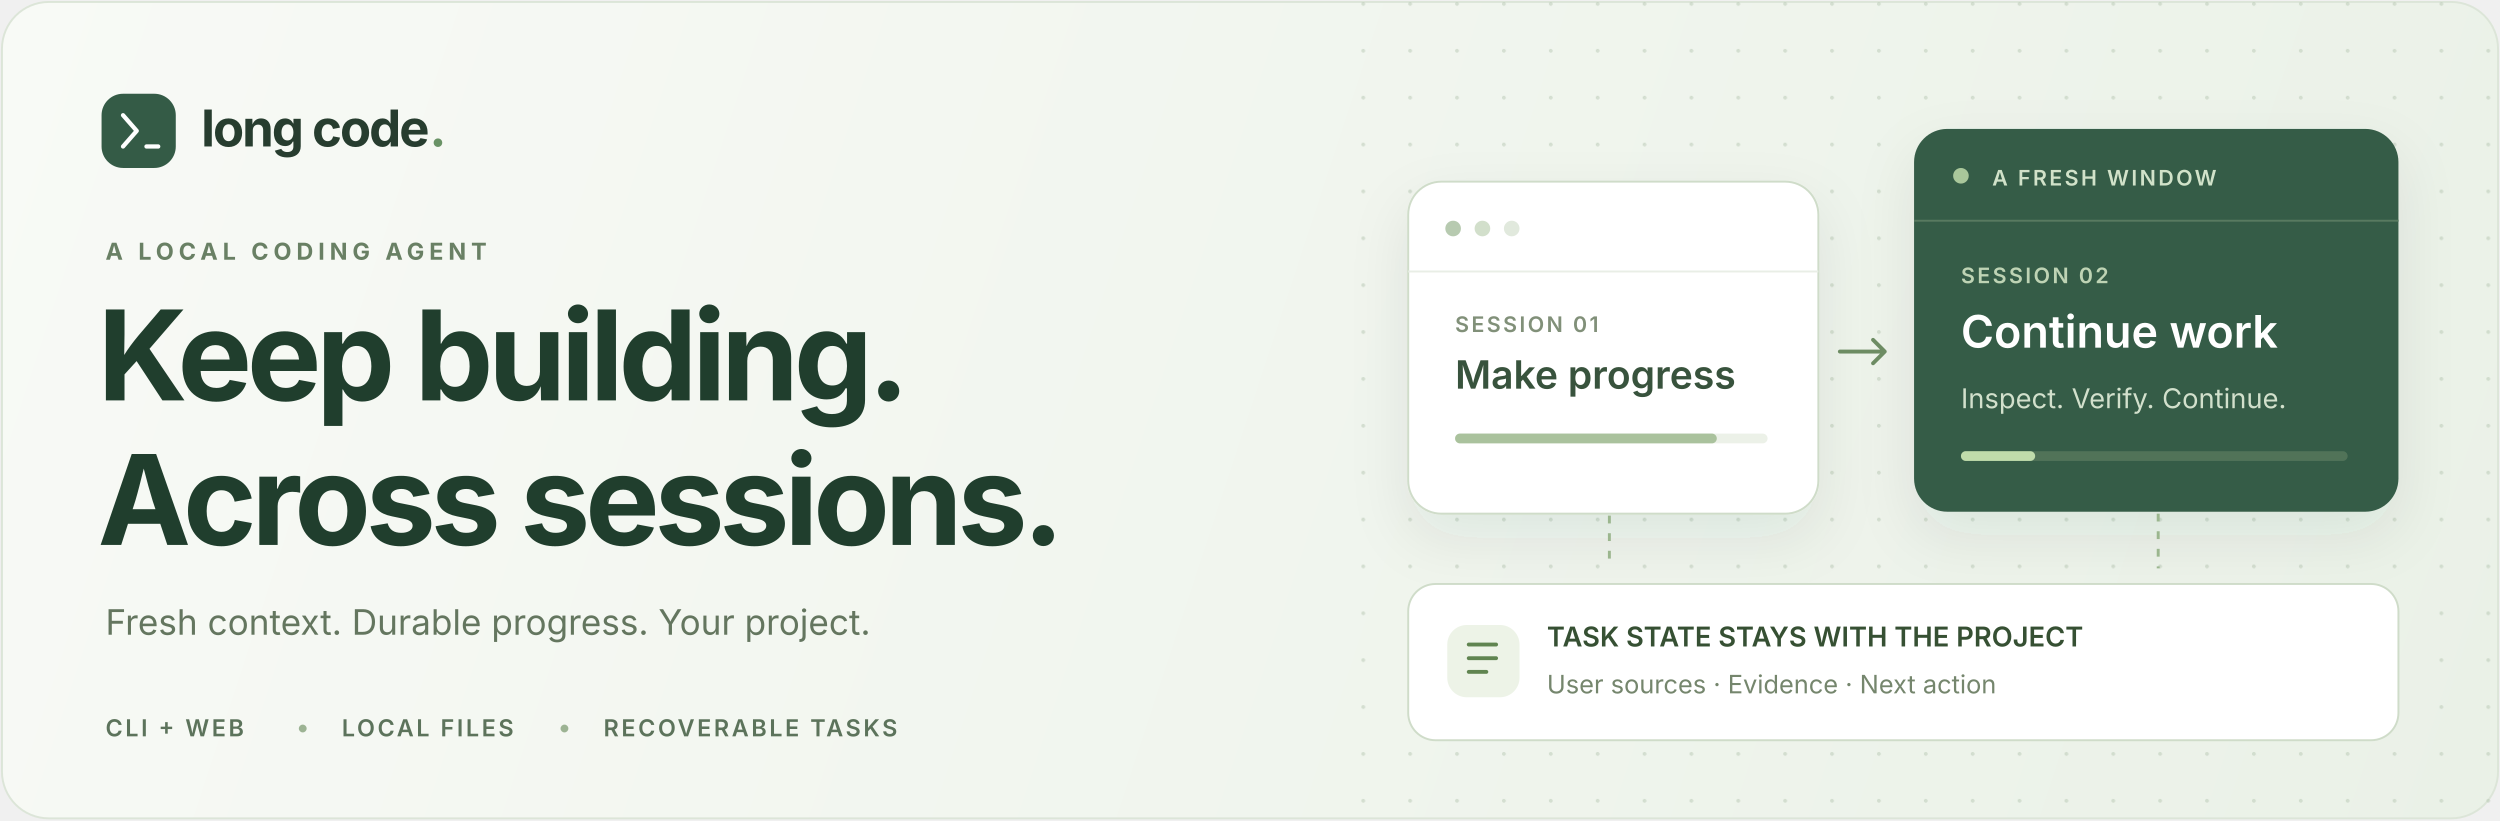
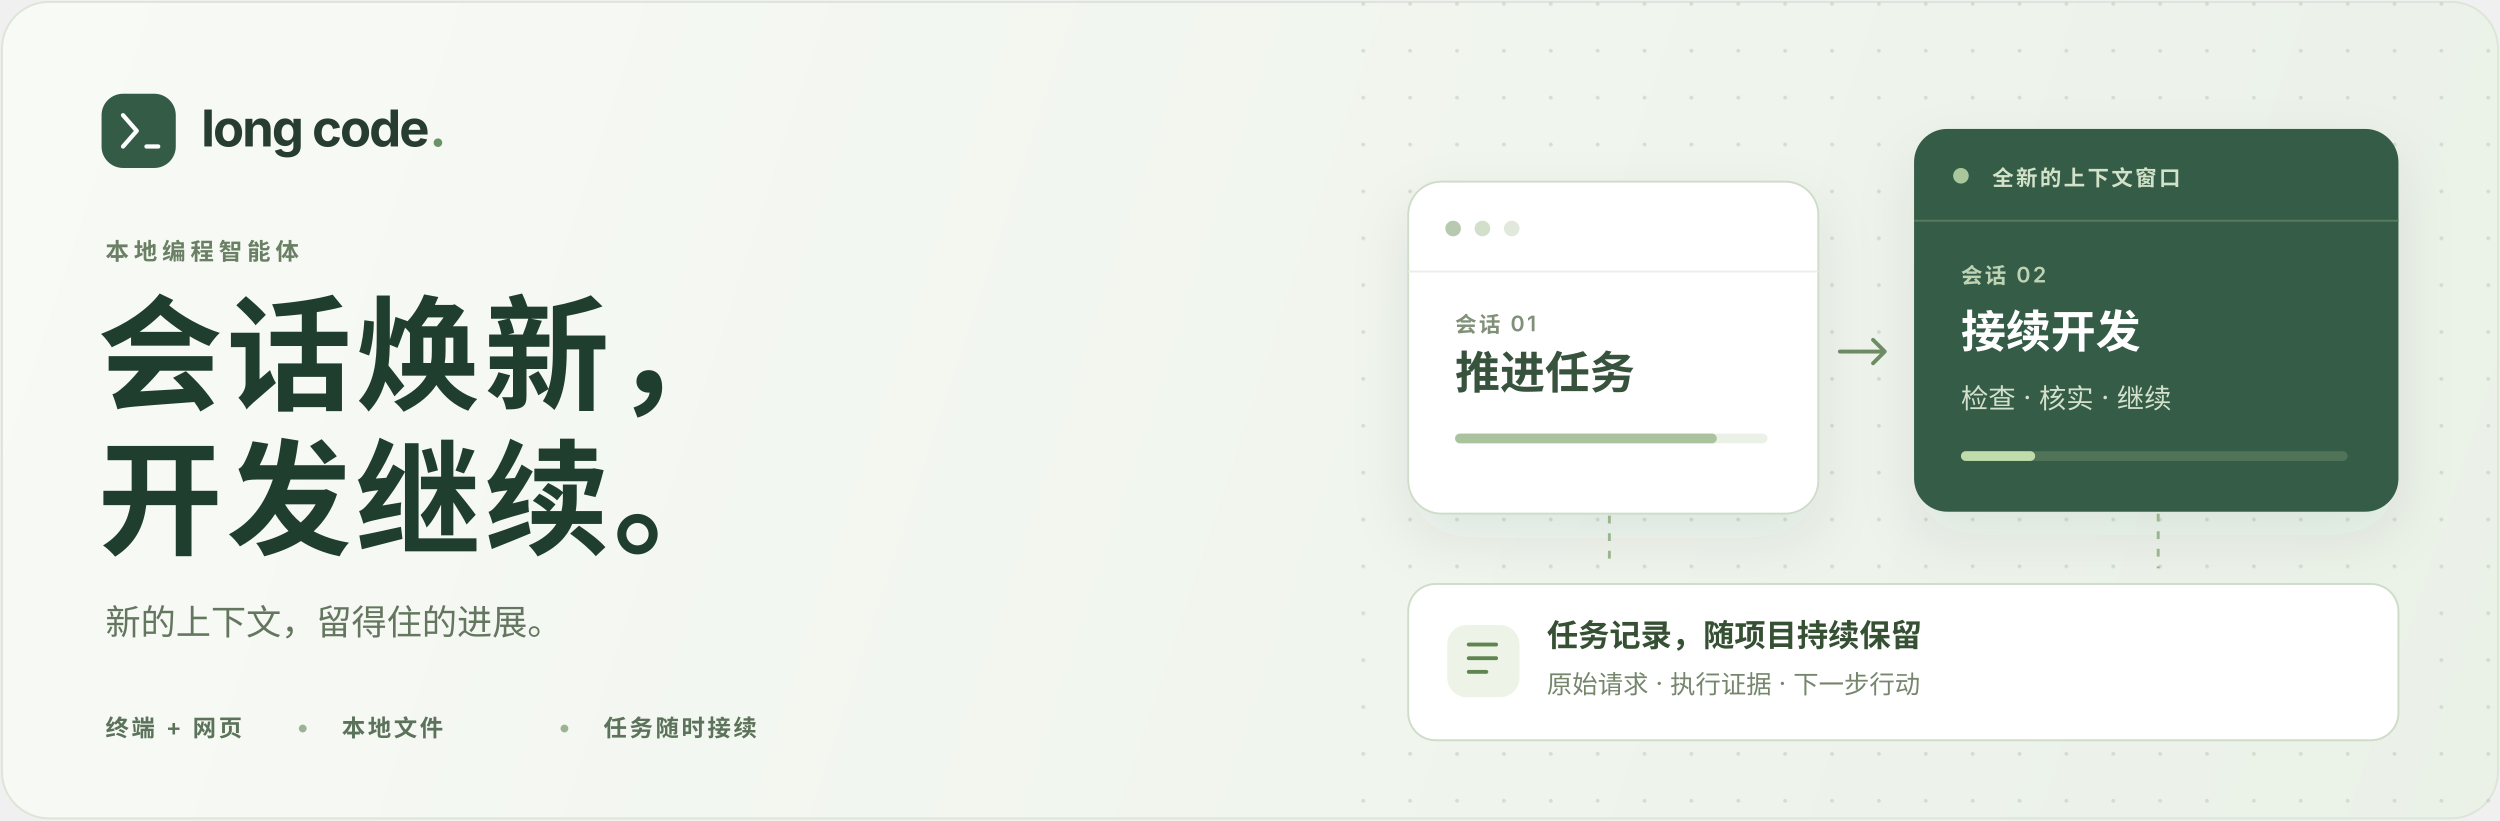
<svg xmlns="http://www.w3.org/2000/svg" width="1280" height="420" viewBox="0 0 1280 420" fill="none" role="img" aria-labelledby="title desc">
  <defs>
    <linearGradient id="bg" x1="0" y1="0" x2="1280" y2="420" gradientUnits="userSpaceOnUse">
      <stop stop-color="#F8FAF6" />
      <stop offset="1" stop-color="#EAF1E7" />
    </linearGradient>
    <pattern id="dots" width="24" height="24" patternUnits="userSpaceOnUse">
      <circle cx="2" cy="2" r="1" fill="#B9C9B5" opacity=".5" />
    </pattern>
    <filter id="shadow" x="-20%" y="-30%" width="150%" height="170%">
      <feDropShadow dx="0" dy="12" stdDeviation="15" flood-color="#294E38" flood-opacity=".08" />
    </filter>
  </defs>
  <rect x="1" y="1" width="1278" height="418" rx="24" fill="url(#bg)" stroke="#DCE5D8" />
  <path d="M690 0H1256Q1280 0 1280 24V396Q1280 420 1256 420H690Z" fill="url(#dots)" />
-   <g font-family="Inter, 'Segoe UI', Arial, sans-serif">
+   <g font-family="Inter, 'Segoe UI', Arial, 'Noto Sans CJK SC', 'Microsoft YaHei', 'PingFang SC', sans-serif">
    <rect x="52" y="48" width="38" height="38" rx="11" fill="#345B46" />
    <path d="m63 59 7 8-7 8m12 0h6" stroke="#FFF" stroke-width="2.2" stroke-linecap="round" stroke-linejoin="round" />
    <text x="103" y="75" fill="#273D2F" font-size="26" font-weight="700" letter-spacing="-1">long code<tspan fill="#699265">.</tspan>
    </text>
-     <text x="54" y="133" fill="#698064" font-size="12" font-weight="700" letter-spacing="2.5">A LOCAL CODING AGENT</text>
-     <text x="50" y="205" fill="#203E2D" font-size="64" font-weight="700" letter-spacing="-2.6">Keep building.</text>
-     <text x="50" y="279" fill="#203E2D" font-size="64" font-weight="700" letter-spacing="-2.6">Across sessions.</text>
-     <text x="54" y="325" fill="#64765F" font-size="18">Fresh context. Durable progress. Your project.</text>
-     <text x="54" y="377" fill="#5C735B" font-size="12" font-weight="600" letter-spacing="1.3">CLI + WEB</text>
+     <text x="54" y="133" fill="#698064" font-size="12" font-weight="700" letter-spacing="2.5">本地编程智能体</text>
+     <text x="50" y="205" fill="#203E2D" font-size="64" font-weight="700" letter-spacing="2">会话焕新，</text>
+     <text x="50" y="279" fill="#203E2D" font-size="64" font-weight="700" letter-spacing="2">开发继续。</text>
+     <text x="54" y="325" fill="#64765F" font-size="18">新的上下文，留得住的进展。</text>
+     <text x="54" y="377" fill="#5C735B" font-size="12" font-weight="600" letter-spacing="1.3">终端 + 网页</text>
    <circle cx="155" cy="373" r="2" fill="#9CB393" />
-     <text x="175" y="377" fill="#5C735B" font-size="12" font-weight="600" letter-spacing="1.3">LOCAL FILES</text>
+     <text x="175" y="377" fill="#5C735B" font-size="12" font-weight="600" letter-spacing="1.3">本地文件</text>
    <circle cx="289" cy="373" r="2" fill="#9CB393" />
-     <text x="309" y="377" fill="#5C735B" font-size="12" font-weight="600" letter-spacing="1.3">RECOVERABLE TASKS</text>
+     <text x="309" y="377" fill="#5C735B" font-size="12" font-weight="600" letter-spacing="1.3">任务随时接续</text>
    <g filter="url(#shadow)">
      <rect x="721" y="93" width="210" height="170" rx="17" fill="#FFF" stroke="#CFDCC9" />
      <path d="M721 139H931" stroke="#E9EEE6" />
      <circle cx="744" cy="117" r="4" fill="#B7CAB0" />
      <circle cx="759" cy="117" r="4" fill="#D2DFCB" />
      <circle cx="774" cy="117" r="4" fill="#E1E9DD" />
-       <text x="745" y="170" fill="#819079" font-size="11" font-weight="600" letter-spacing="1.2">SESSION 01</text>
-       <text x="745" y="199" fill="#39533C" font-size="20" font-weight="600">Make progress</text>
+       <text x="745" y="170" fill="#819079" font-size="11" font-weight="600" letter-spacing="1.2">会话 01</text>
+       <text x="745" y="199" fill="#39533C" font-size="23" font-weight="600">推进任务</text>
      <rect x="745" y="222" width="160" height="5" rx="2.5" fill="#ECF1E8" />
      <rect x="745" y="222" width="134" height="5" rx="2.5" fill="#AAC29D" />
    </g>
    <g filter="url(#shadow)">
      <rect x="980" y="66" width="248" height="196" rx="17" fill="#345B46" />
      <path d="M980 113H1228" stroke="#597A61" />
      <circle cx="1004" cy="90" r="4" fill="#A9C79B" />
-       <text x="1020" y="95" fill="#D1E2C9" font-size="11" font-weight="600" letter-spacing="1.2">A FRESH WINDOW</text>
-       <text x="1004" y="145" fill="#BED3B4" font-size="11" font-weight="600" letter-spacing="1.2">SESSION 02</text>
-       <text x="1004" y="178" fill="#FFF" font-size="23" font-weight="600">Continue work</text>
-       <text x="1004" y="209" fill="#D2E0CC" font-size="14">Inspect. Verify. Continue.</text>
+       <text x="1020" y="95" fill="#D1E2C9" font-size="11" font-weight="600" letter-spacing="1.2">全新的上下文窗口</text>
+       <text x="1004" y="145" fill="#BED3B4" font-size="11" font-weight="600" letter-spacing="1.2">会话 02</text>
+       <text x="1004" y="178" fill="#FFF" font-size="23" font-weight="600">接续开发</text>
+       <text x="1004" y="209" fill="#D2E0CC" font-size="14">检查 · 核实 · 继续</text>
      <rect x="1004" y="231" width="198" height="5" rx="2.5" fill="#517359" />
      <rect x="1004" y="231" width="38" height="5" rx="2.5" fill="#C0DCAB" />
    </g>
    <path d="M942 180h23m-6-6 6 6-6 6" stroke="#6D8C63" stroke-width="2" stroke-linecap="round" stroke-linejoin="round" />
    <path d="M824 264v27m281-28v28" stroke="#9BB68E" stroke-width="1.5" stroke-dasharray="4 5" />
    <rect x="721" y="299" width="507" height="80" rx="14" fill="#FFF" stroke="#CFDCC9" />
    <rect x="741" y="320" width="37" height="37" rx="10" fill="#EDF3E7" />
    <path d="M752 330h14m-14 7h14m-14 7h9" stroke="#608450" stroke-width="2" stroke-linecap="round" />
-     <text x="792" y="331" fill="#365033" font-size="14" font-weight="600">TASK STATE STAYS WITH THE PROJECT</text>
-     <text x="792" y="355" fill="#75866D" font-size="13">User sources · Evidence · Next action</text>
+     <text x="792" y="331" fill="#365033" font-size="16" font-weight="600">任务记录，随项目持续保留</text>
+     <text x="792" y="355" fill="#75866D" font-size="13">原始请求 · 执行证据 · 下一步行动</text>
  </g>
</svg>
